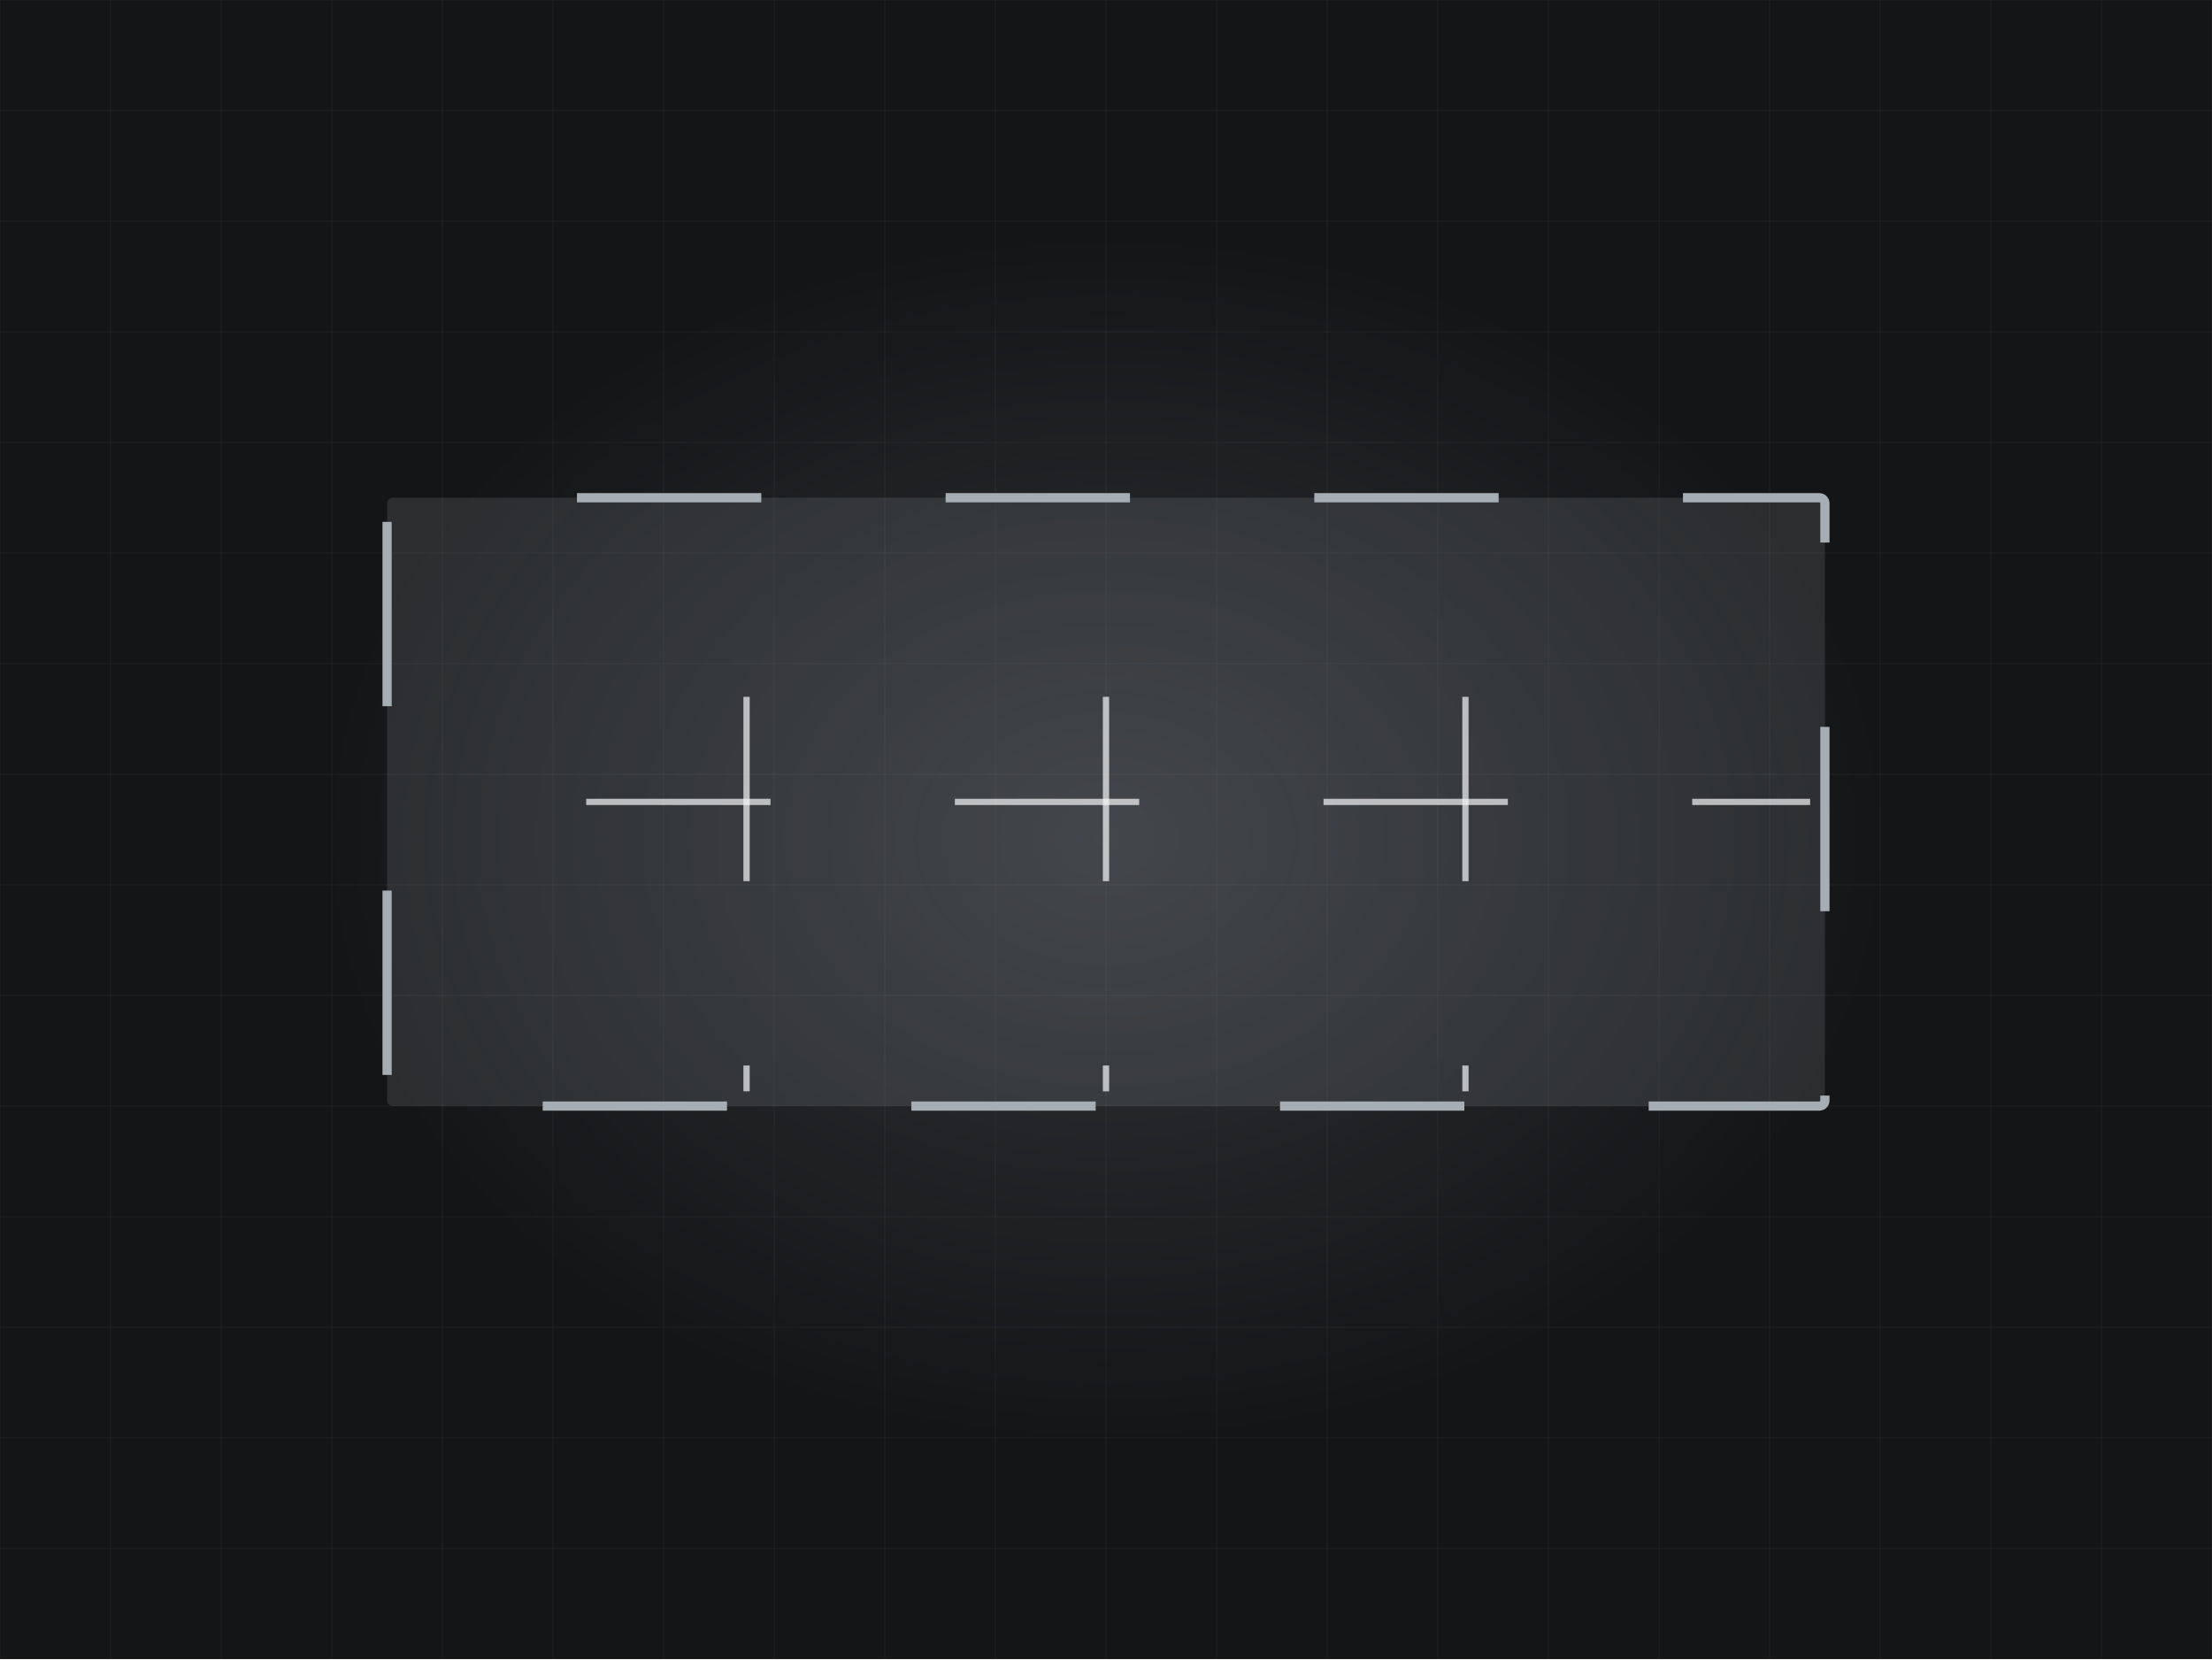
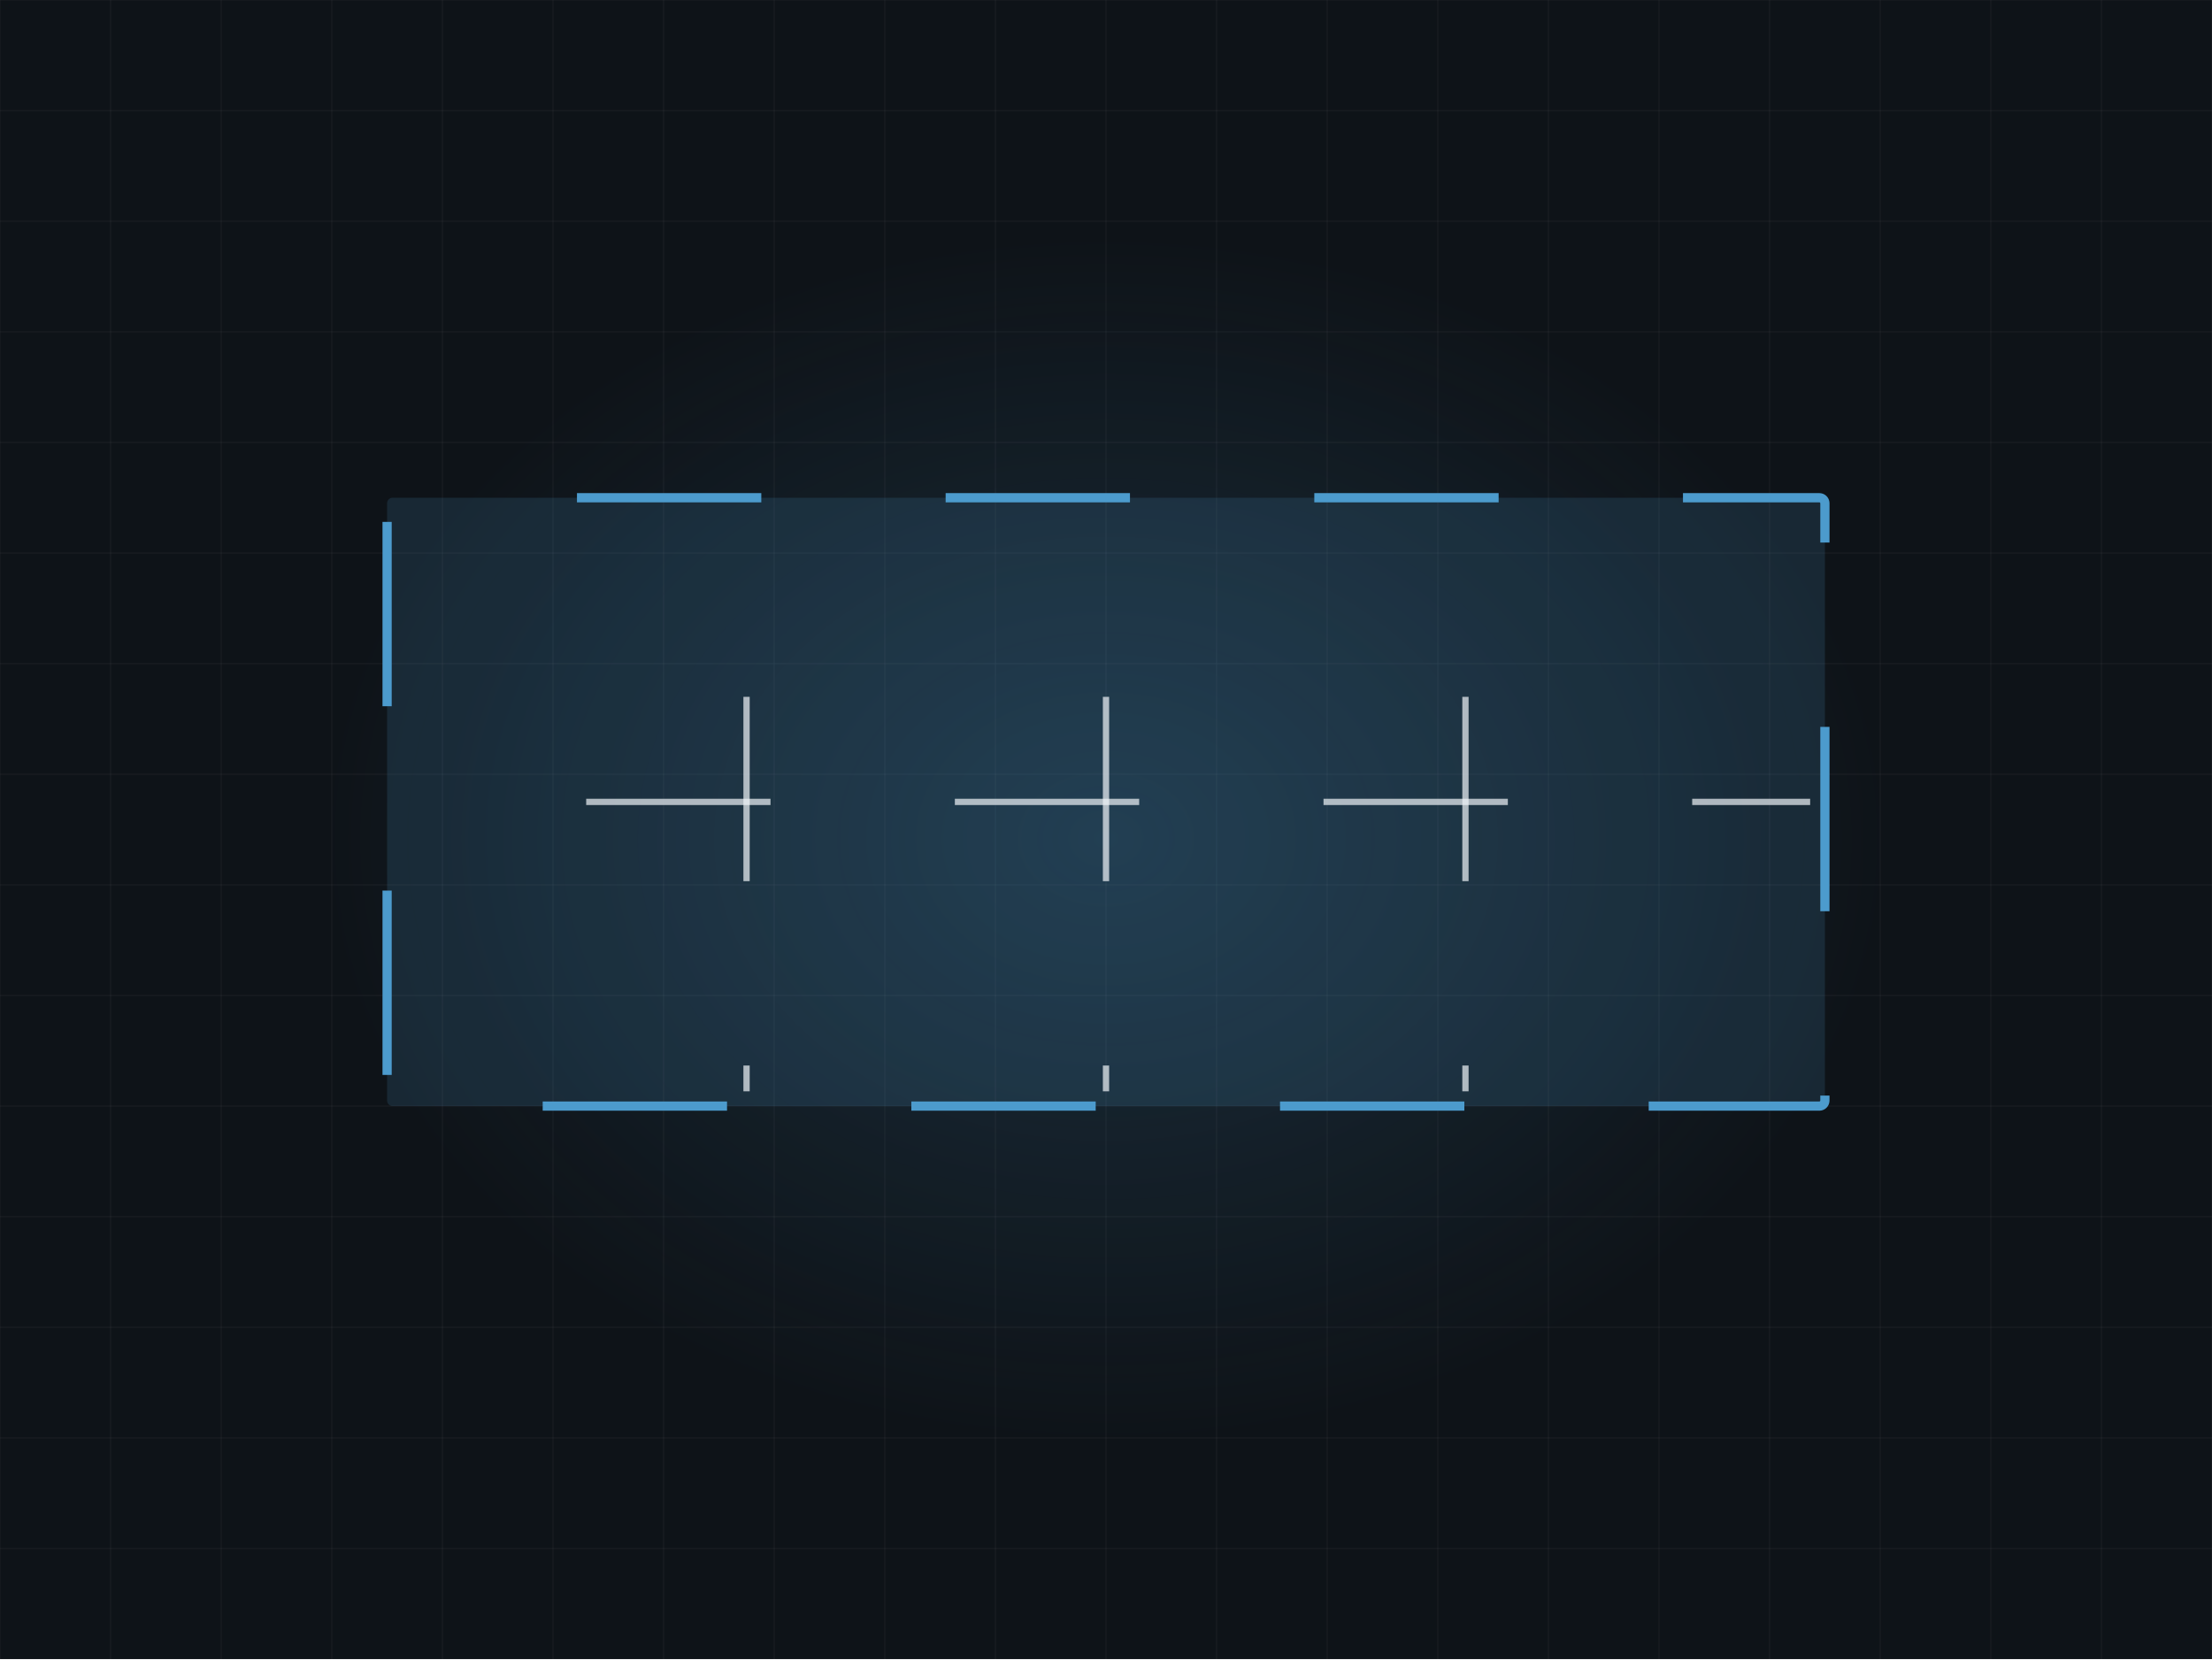
<svg xmlns="http://www.w3.org/2000/svg" viewBox="0 0 1200 900" width="1200" height="900" role="img" aria-label="Concrete joints">
  <defs>
    <radialGradient id="glow">
-       <stop offset="0%" stop-color="#a5aeb5" stop-opacity=".20" />
-       <stop offset="100%" stop-color="#a5aeb5" stop-opacity="0" />
+       <stop offset="0%" stop-color="#4c9bcd" stop-opacity=".20" />
+       <stop offset="100%" stop-color="#4c9bcd" stop-opacity="0" />
    </radialGradient>
  </defs>
  <style>.dw{stroke-dasharray:100;stroke-dashoffset:100;animation:dw 9.63s ease-in-out infinite}@keyframes dw{0%{stroke-dashoffset:100}24%{stroke-dashoffset:0}84%{stroke-dashoffset:0;opacity:1}95%{stroke-dashoffset:0;opacity:0}100%{stroke-dashoffset:100;opacity:0}}.dw2{stroke-dasharray:100;stroke-dashoffset:100;animation:dw 9.63s ease-in-out infinite}@keyframes dw{0%{stroke-dashoffset:100}24%{stroke-dashoffset:0}84%{stroke-dashoffset:0;opacity:1}95%{stroke-dashoffset:0;opacity:0}100%{stroke-dashoffset:100;opacity:0}}.rise{transform-origin:center bottom;animation:rs 9.63s ease-in-out infinite}@keyframes rs{0%,16%{transform:scaleY(0)}48%{transform:scaleY(1)}86%{transform:scaleY(1);opacity:.34}96%,100%{opacity:0}}.sweep{opacity:0;animation:sw 9.63s ease-in-out infinite}@keyframes sw{0%,46%{transform:translateX(0);opacity:0}52%{opacity:1}76%{transform:translateX(780px);opacity:1}84%,100%{opacity:0}}.st{opacity:0;animation:stg 9.63s ease-in-out infinite}@keyframes stg{0%,6%{opacity:0;transform:translateY(-8px)}24%{opacity:1;transform:translateY(0)}84%{opacity:1}95%,100%{opacity:0}}@media (prefers-reduced-motion: reduce){*{animation:none!important}.dw{stroke-dashoffset:0!important}[class]{opacity:1!important}}</style>
-   <rect width="1200" height="900" fill="#141517" />
-   <line x1="0" y1="0" x2="0" y2="900" stroke="#f5f5f7" stroke-width="1" opacity=".028" />
-   <line x1="60" y1="0" x2="60" y2="900" stroke="#f5f5f7" stroke-width="1" opacity=".028" />
-   <line x1="120" y1="0" x2="120" y2="900" stroke="#f5f5f7" stroke-width="1" opacity=".028" />
-   <line x1="180" y1="0" x2="180" y2="900" stroke="#f5f5f7" stroke-width="1" opacity=".028" />
-   <line x1="240" y1="0" x2="240" y2="900" stroke="#f5f5f7" stroke-width="1" opacity=".028" />
-   <line x1="300" y1="0" x2="300" y2="900" stroke="#f5f5f7" stroke-width="1" opacity=".028" />
-   <line x1="360" y1="0" x2="360" y2="900" stroke="#f5f5f7" stroke-width="1" opacity=".028" />
-   <line x1="420" y1="0" x2="420" y2="900" stroke="#f5f5f7" stroke-width="1" opacity=".028" />
-   <line x1="480" y1="0" x2="480" y2="900" stroke="#f5f5f7" stroke-width="1" opacity=".028" />
-   <line x1="540" y1="0" x2="540" y2="900" stroke="#f5f5f7" stroke-width="1" opacity=".028" />
-   <line x1="600" y1="0" x2="600" y2="900" stroke="#f5f5f7" stroke-width="1" opacity=".028" />
-   <line x1="660" y1="0" x2="660" y2="900" stroke="#f5f5f7" stroke-width="1" opacity=".028" />
-   <line x1="720" y1="0" x2="720" y2="900" stroke="#f5f5f7" stroke-width="1" opacity=".028" />
-   <line x1="780" y1="0" x2="780" y2="900" stroke="#f5f5f7" stroke-width="1" opacity=".028" />
-   <line x1="840" y1="0" x2="840" y2="900" stroke="#f5f5f7" stroke-width="1" opacity=".028" />
-   <line x1="900" y1="0" x2="900" y2="900" stroke="#f5f5f7" stroke-width="1" opacity=".028" />
-   <line x1="960" y1="0" x2="960" y2="900" stroke="#f5f5f7" stroke-width="1" opacity=".028" />
-   <line x1="1020" y1="0" x2="1020" y2="900" stroke="#f5f5f7" stroke-width="1" opacity=".028" />
-   <line x1="1080" y1="0" x2="1080" y2="900" stroke="#f5f5f7" stroke-width="1" opacity=".028" />
-   <line x1="1140" y1="0" x2="1140" y2="900" stroke="#f5f5f7" stroke-width="1" opacity=".028" />
-   <line x1="1200" y1="0" x2="1200" y2="900" stroke="#f5f5f7" stroke-width="1" opacity=".028" />
-   <line x1="0" y1="0" x2="1200" y2="0" stroke="#f5f5f7" stroke-width="1" opacity=".028" />
-   <line x1="0" y1="60" x2="1200" y2="60" stroke="#f5f5f7" stroke-width="1" opacity=".028" />
-   <line x1="0" y1="120" x2="1200" y2="120" stroke="#f5f5f7" stroke-width="1" opacity=".028" />
-   <line x1="0" y1="180" x2="1200" y2="180" stroke="#f5f5f7" stroke-width="1" opacity=".028" />
-   <line x1="0" y1="240" x2="1200" y2="240" stroke="#f5f5f7" stroke-width="1" opacity=".028" />
-   <line x1="0" y1="300" x2="1200" y2="300" stroke="#f5f5f7" stroke-width="1" opacity=".028" />
-   <line x1="0" y1="360" x2="1200" y2="360" stroke="#f5f5f7" stroke-width="1" opacity=".028" />
-   <line x1="0" y1="420" x2="1200" y2="420" stroke="#f5f5f7" stroke-width="1" opacity=".028" />
-   <line x1="0" y1="480" x2="1200" y2="480" stroke="#f5f5f7" stroke-width="1" opacity=".028" />
-   <line x1="0" y1="540" x2="1200" y2="540" stroke="#f5f5f7" stroke-width="1" opacity=".028" />
-   <line x1="0" y1="600" x2="1200" y2="600" stroke="#f5f5f7" stroke-width="1" opacity=".028" />
-   <line x1="0" y1="660" x2="1200" y2="660" stroke="#f5f5f7" stroke-width="1" opacity=".028" />
-   <line x1="0" y1="720" x2="1200" y2="720" stroke="#f5f5f7" stroke-width="1" opacity=".028" />
-   <line x1="0" y1="780" x2="1200" y2="780" stroke="#f5f5f7" stroke-width="1" opacity=".028" />
-   <line x1="0" y1="840" x2="1200" y2="840" stroke="#f5f5f7" stroke-width="1" opacity=".028" />
-   <line x1="0" y1="900" x2="1200" y2="900" stroke="#f5f5f7" stroke-width="1" opacity=".028" />
+   <rect width="1200" height="900" fill="#0e1318" />
+   <line x1="0" y1="0" x2="0" y2="900" stroke="#f0f4f8" stroke-width="1" opacity=".028" />
+   <line x1="60" y1="0" x2="60" y2="900" stroke="#f0f4f8" stroke-width="1" opacity=".028" />
+   <line x1="120" y1="0" x2="120" y2="900" stroke="#f0f4f8" stroke-width="1" opacity=".028" />
+   <line x1="180" y1="0" x2="180" y2="900" stroke="#f0f4f8" stroke-width="1" opacity=".028" />
+   <line x1="240" y1="0" x2="240" y2="900" stroke="#f0f4f8" stroke-width="1" opacity=".028" />
+   <line x1="300" y1="0" x2="300" y2="900" stroke="#f0f4f8" stroke-width="1" opacity=".028" />
+   <line x1="360" y1="0" x2="360" y2="900" stroke="#f0f4f8" stroke-width="1" opacity=".028" />
+   <line x1="420" y1="0" x2="420" y2="900" stroke="#f0f4f8" stroke-width="1" opacity=".028" />
+   <line x1="480" y1="0" x2="480" y2="900" stroke="#f0f4f8" stroke-width="1" opacity=".028" />
+   <line x1="540" y1="0" x2="540" y2="900" stroke="#f0f4f8" stroke-width="1" opacity=".028" />
+   <line x1="600" y1="0" x2="600" y2="900" stroke="#f0f4f8" stroke-width="1" opacity=".028" />
+   <line x1="660" y1="0" x2="660" y2="900" stroke="#f0f4f8" stroke-width="1" opacity=".028" />
+   <line x1="720" y1="0" x2="720" y2="900" stroke="#f0f4f8" stroke-width="1" opacity=".028" />
+   <line x1="780" y1="0" x2="780" y2="900" stroke="#f0f4f8" stroke-width="1" opacity=".028" />
+   <line x1="840" y1="0" x2="840" y2="900" stroke="#f0f4f8" stroke-width="1" opacity=".028" />
+   <line x1="900" y1="0" x2="900" y2="900" stroke="#f0f4f8" stroke-width="1" opacity=".028" />
+   <line x1="960" y1="0" x2="960" y2="900" stroke="#f0f4f8" stroke-width="1" opacity=".028" />
+   <line x1="1020" y1="0" x2="1020" y2="900" stroke="#f0f4f8" stroke-width="1" opacity=".028" />
+   <line x1="1080" y1="0" x2="1080" y2="900" stroke="#f0f4f8" stroke-width="1" opacity=".028" />
+   <line x1="1140" y1="0" x2="1140" y2="900" stroke="#f0f4f8" stroke-width="1" opacity=".028" />
+   <line x1="1200" y1="0" x2="1200" y2="900" stroke="#f0f4f8" stroke-width="1" opacity=".028" />
+   <line x1="0" y1="0" x2="1200" y2="0" stroke="#f0f4f8" stroke-width="1" opacity=".028" />
+   <line x1="0" y1="60" x2="1200" y2="60" stroke="#f0f4f8" stroke-width="1" opacity=".028" />
+   <line x1="0" y1="120" x2="1200" y2="120" stroke="#f0f4f8" stroke-width="1" opacity=".028" />
+   <line x1="0" y1="180" x2="1200" y2="180" stroke="#f0f4f8" stroke-width="1" opacity=".028" />
+   <line x1="0" y1="240" x2="1200" y2="240" stroke="#f0f4f8" stroke-width="1" opacity=".028" />
+   <line x1="0" y1="300" x2="1200" y2="300" stroke="#f0f4f8" stroke-width="1" opacity=".028" />
+   <line x1="0" y1="360" x2="1200" y2="360" stroke="#f0f4f8" stroke-width="1" opacity=".028" />
+   <line x1="0" y1="420" x2="1200" y2="420" stroke="#f0f4f8" stroke-width="1" opacity=".028" />
+   <line x1="0" y1="480" x2="1200" y2="480" stroke="#f0f4f8" stroke-width="1" opacity=".028" />
+   <line x1="0" y1="540" x2="1200" y2="540" stroke="#f0f4f8" stroke-width="1" opacity=".028" />
+   <line x1="0" y1="600" x2="1200" y2="600" stroke="#f0f4f8" stroke-width="1" opacity=".028" />
+   <line x1="0" y1="660" x2="1200" y2="660" stroke="#f0f4f8" stroke-width="1" opacity=".028" />
+   <line x1="0" y1="720" x2="1200" y2="720" stroke="#f0f4f8" stroke-width="1" opacity=".028" />
+   <line x1="0" y1="780" x2="1200" y2="780" stroke="#f0f4f8" stroke-width="1" opacity=".028" />
+   <line x1="0" y1="840" x2="1200" y2="840" stroke="#f0f4f8" stroke-width="1" opacity=".028" />
+   <line x1="0" y1="900" x2="1200" y2="900" stroke="#f0f4f8" stroke-width="1" opacity=".028" />
  <ellipse cx="600" cy="455" rx="430" ry="330" fill="url(#glow)" />
-   <rect x="210" y="270" width="780" height="330" rx="3" fill="#a5aeb5" opacity=".16" />
-   <rect class="dw2" x="210" y="270" width="780" height="330" rx="3" fill="none" stroke="#a5aeb5" stroke-width="5" />
-   <path class="dw" d="M405,278 L405,592" pathLength="100" stroke="#f5f5f7" stroke-width="3.4" opacity=".7" style="animation-delay:1.00s" />
-   <path class="dw" d="M600,278 L600,592" pathLength="100" stroke="#f5f5f7" stroke-width="3.4" opacity=".7" style="animation-delay:1.40s" />
-   <path class="dw" d="M795,278 L795,592" pathLength="100" stroke="#f5f5f7" stroke-width="3.4" opacity=".7" style="animation-delay:1.80s" />
-   <path class="dw" d="M218,435 L982,435" pathLength="100" stroke="#f5f5f7" stroke-width="3.4" opacity=".7" style="animation-delay:0.40s" />
+   <rect x="210" y="270" width="780" height="330" rx="3" fill="#4c9bcd" opacity=".16" />
+   <rect class="dw2" x="210" y="270" width="780" height="330" rx="3" fill="none" stroke="#4c9bcd" stroke-width="5" />
+   <path class="dw" d="M405,278 L405,592" pathLength="100" stroke="#f0f4f8" stroke-width="3.4" opacity=".7" style="animation-delay:1.00s" />
+   <path class="dw" d="M600,278 L600,592" pathLength="100" stroke="#f0f4f8" stroke-width="3.4" opacity=".7" style="animation-delay:1.40s" />
+   <path class="dw" d="M795,278 L795,592" pathLength="100" stroke="#f0f4f8" stroke-width="3.4" opacity=".7" style="animation-delay:1.80s" />
+   <path class="dw" d="M218,435 L982,435" pathLength="100" stroke="#f0f4f8" stroke-width="3.4" opacity=".7" style="animation-delay:0.40s" />
</svg>
